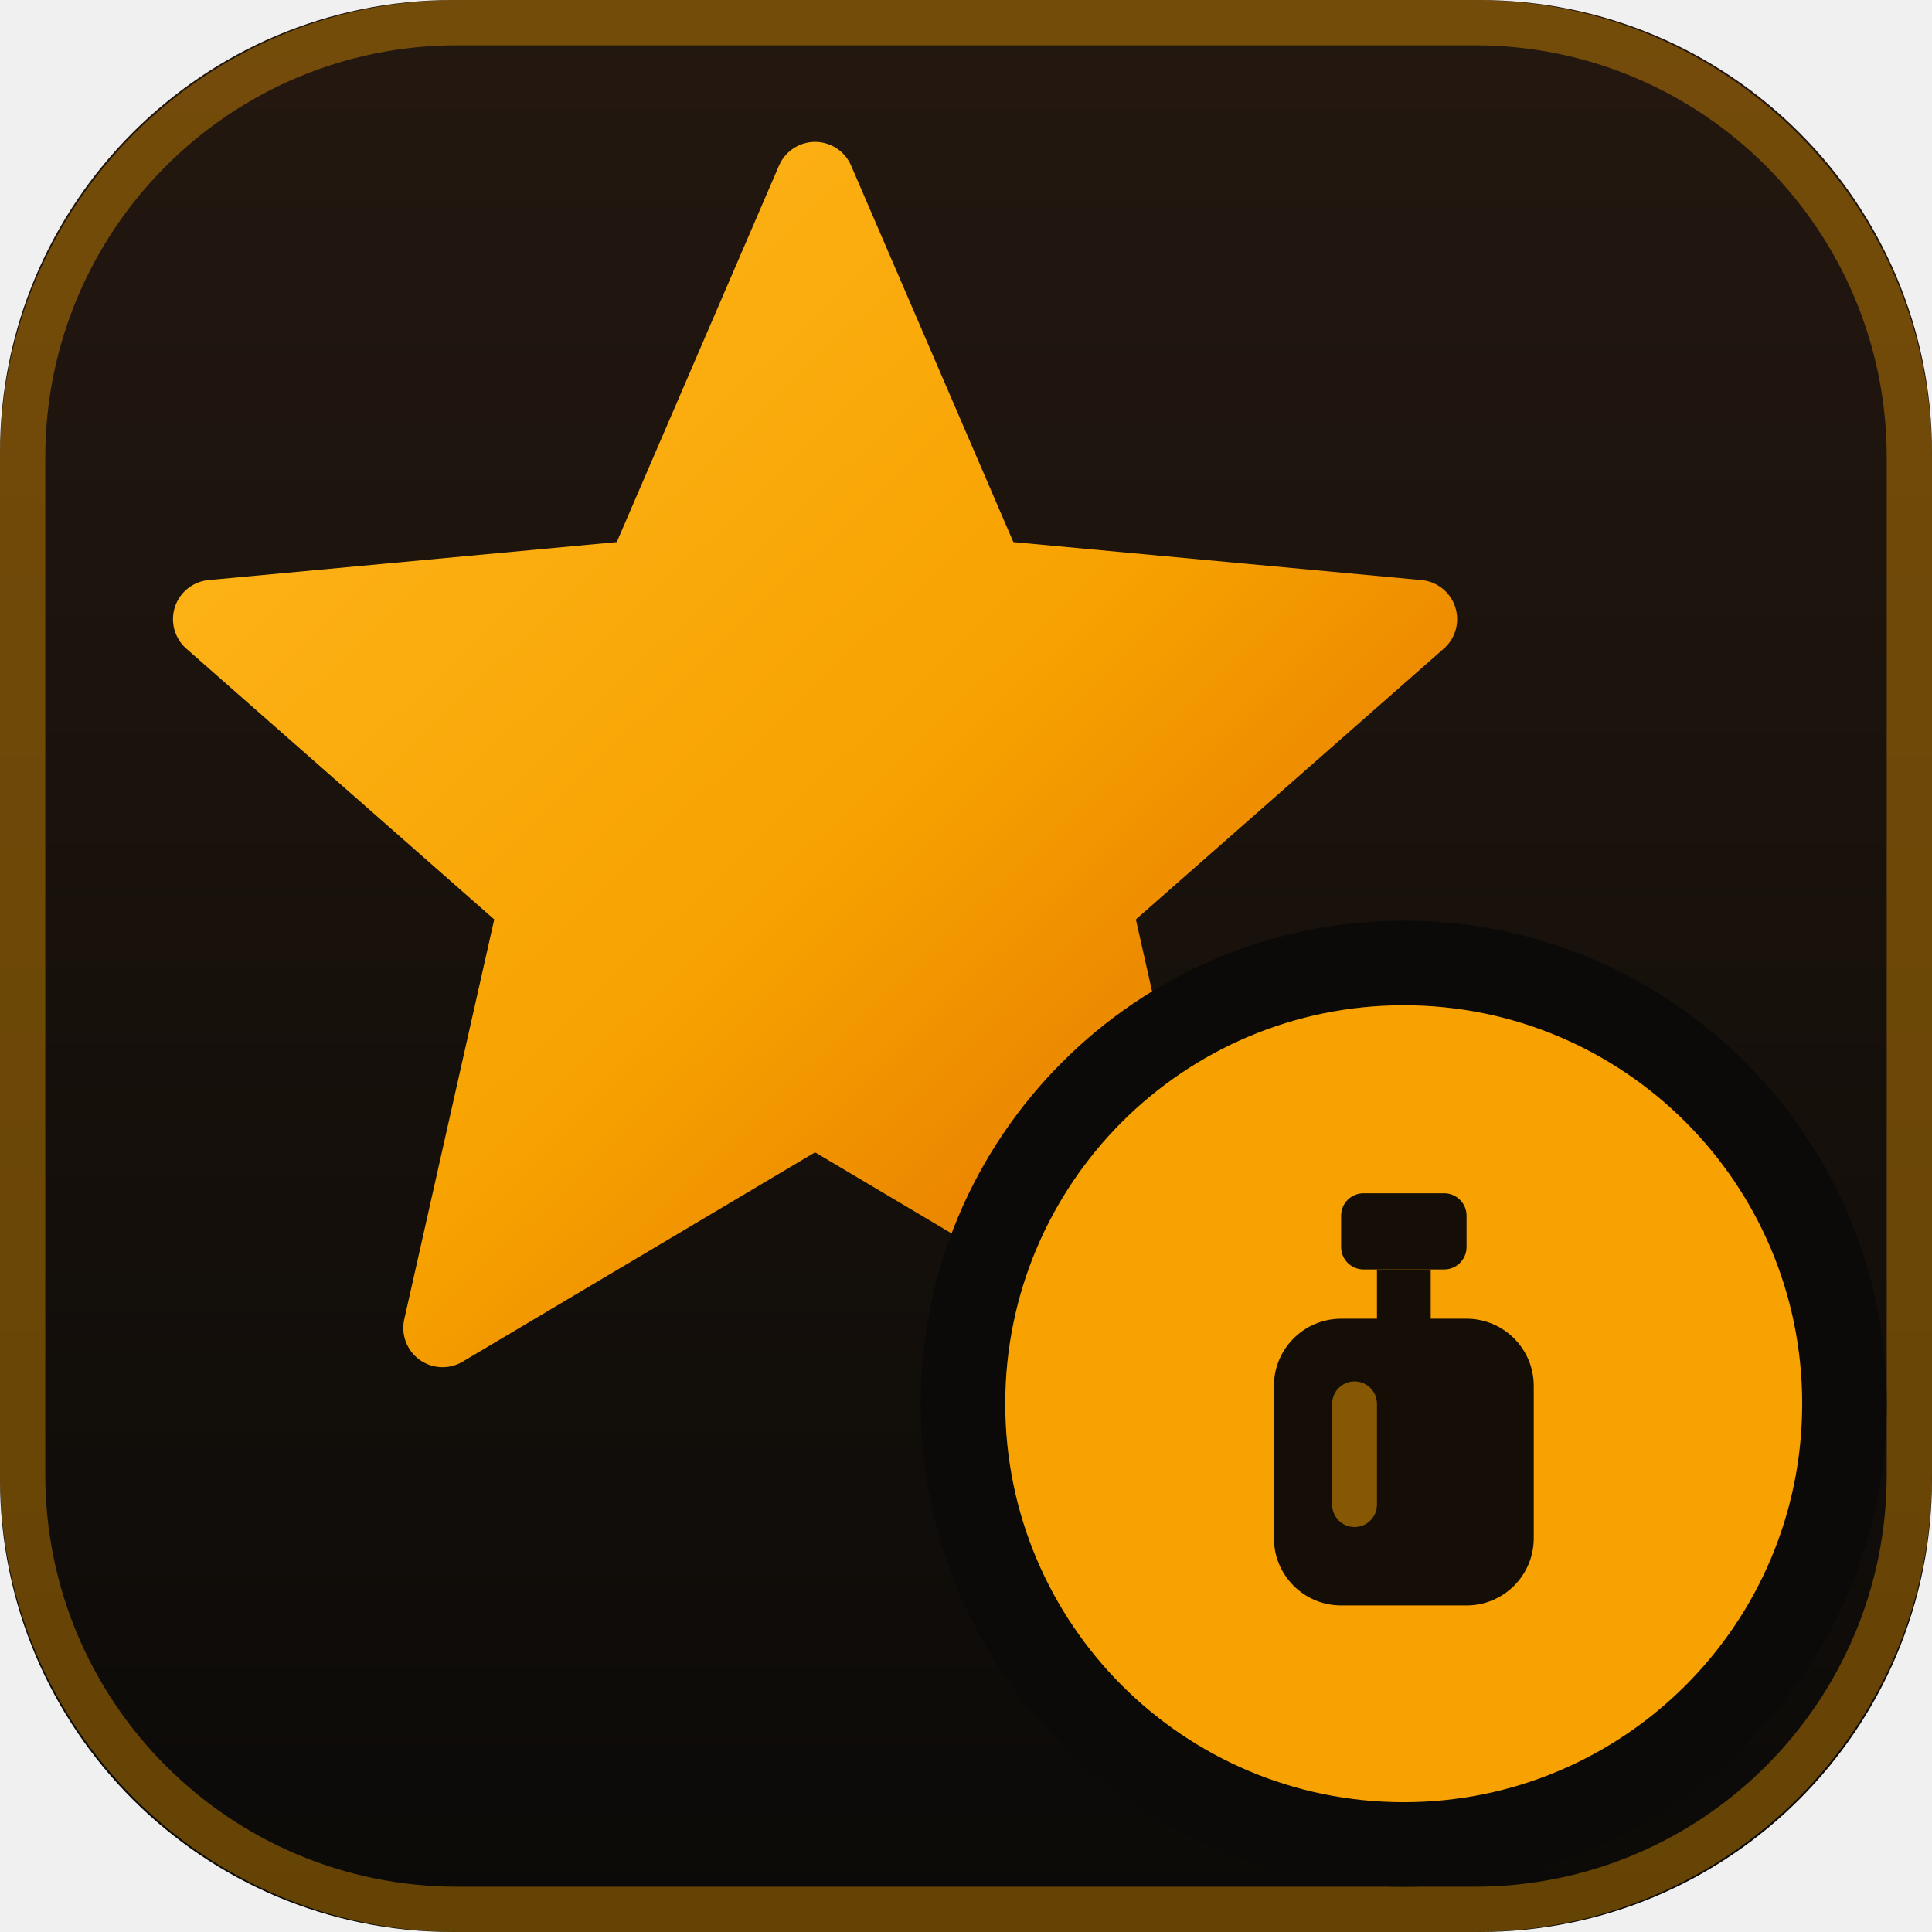
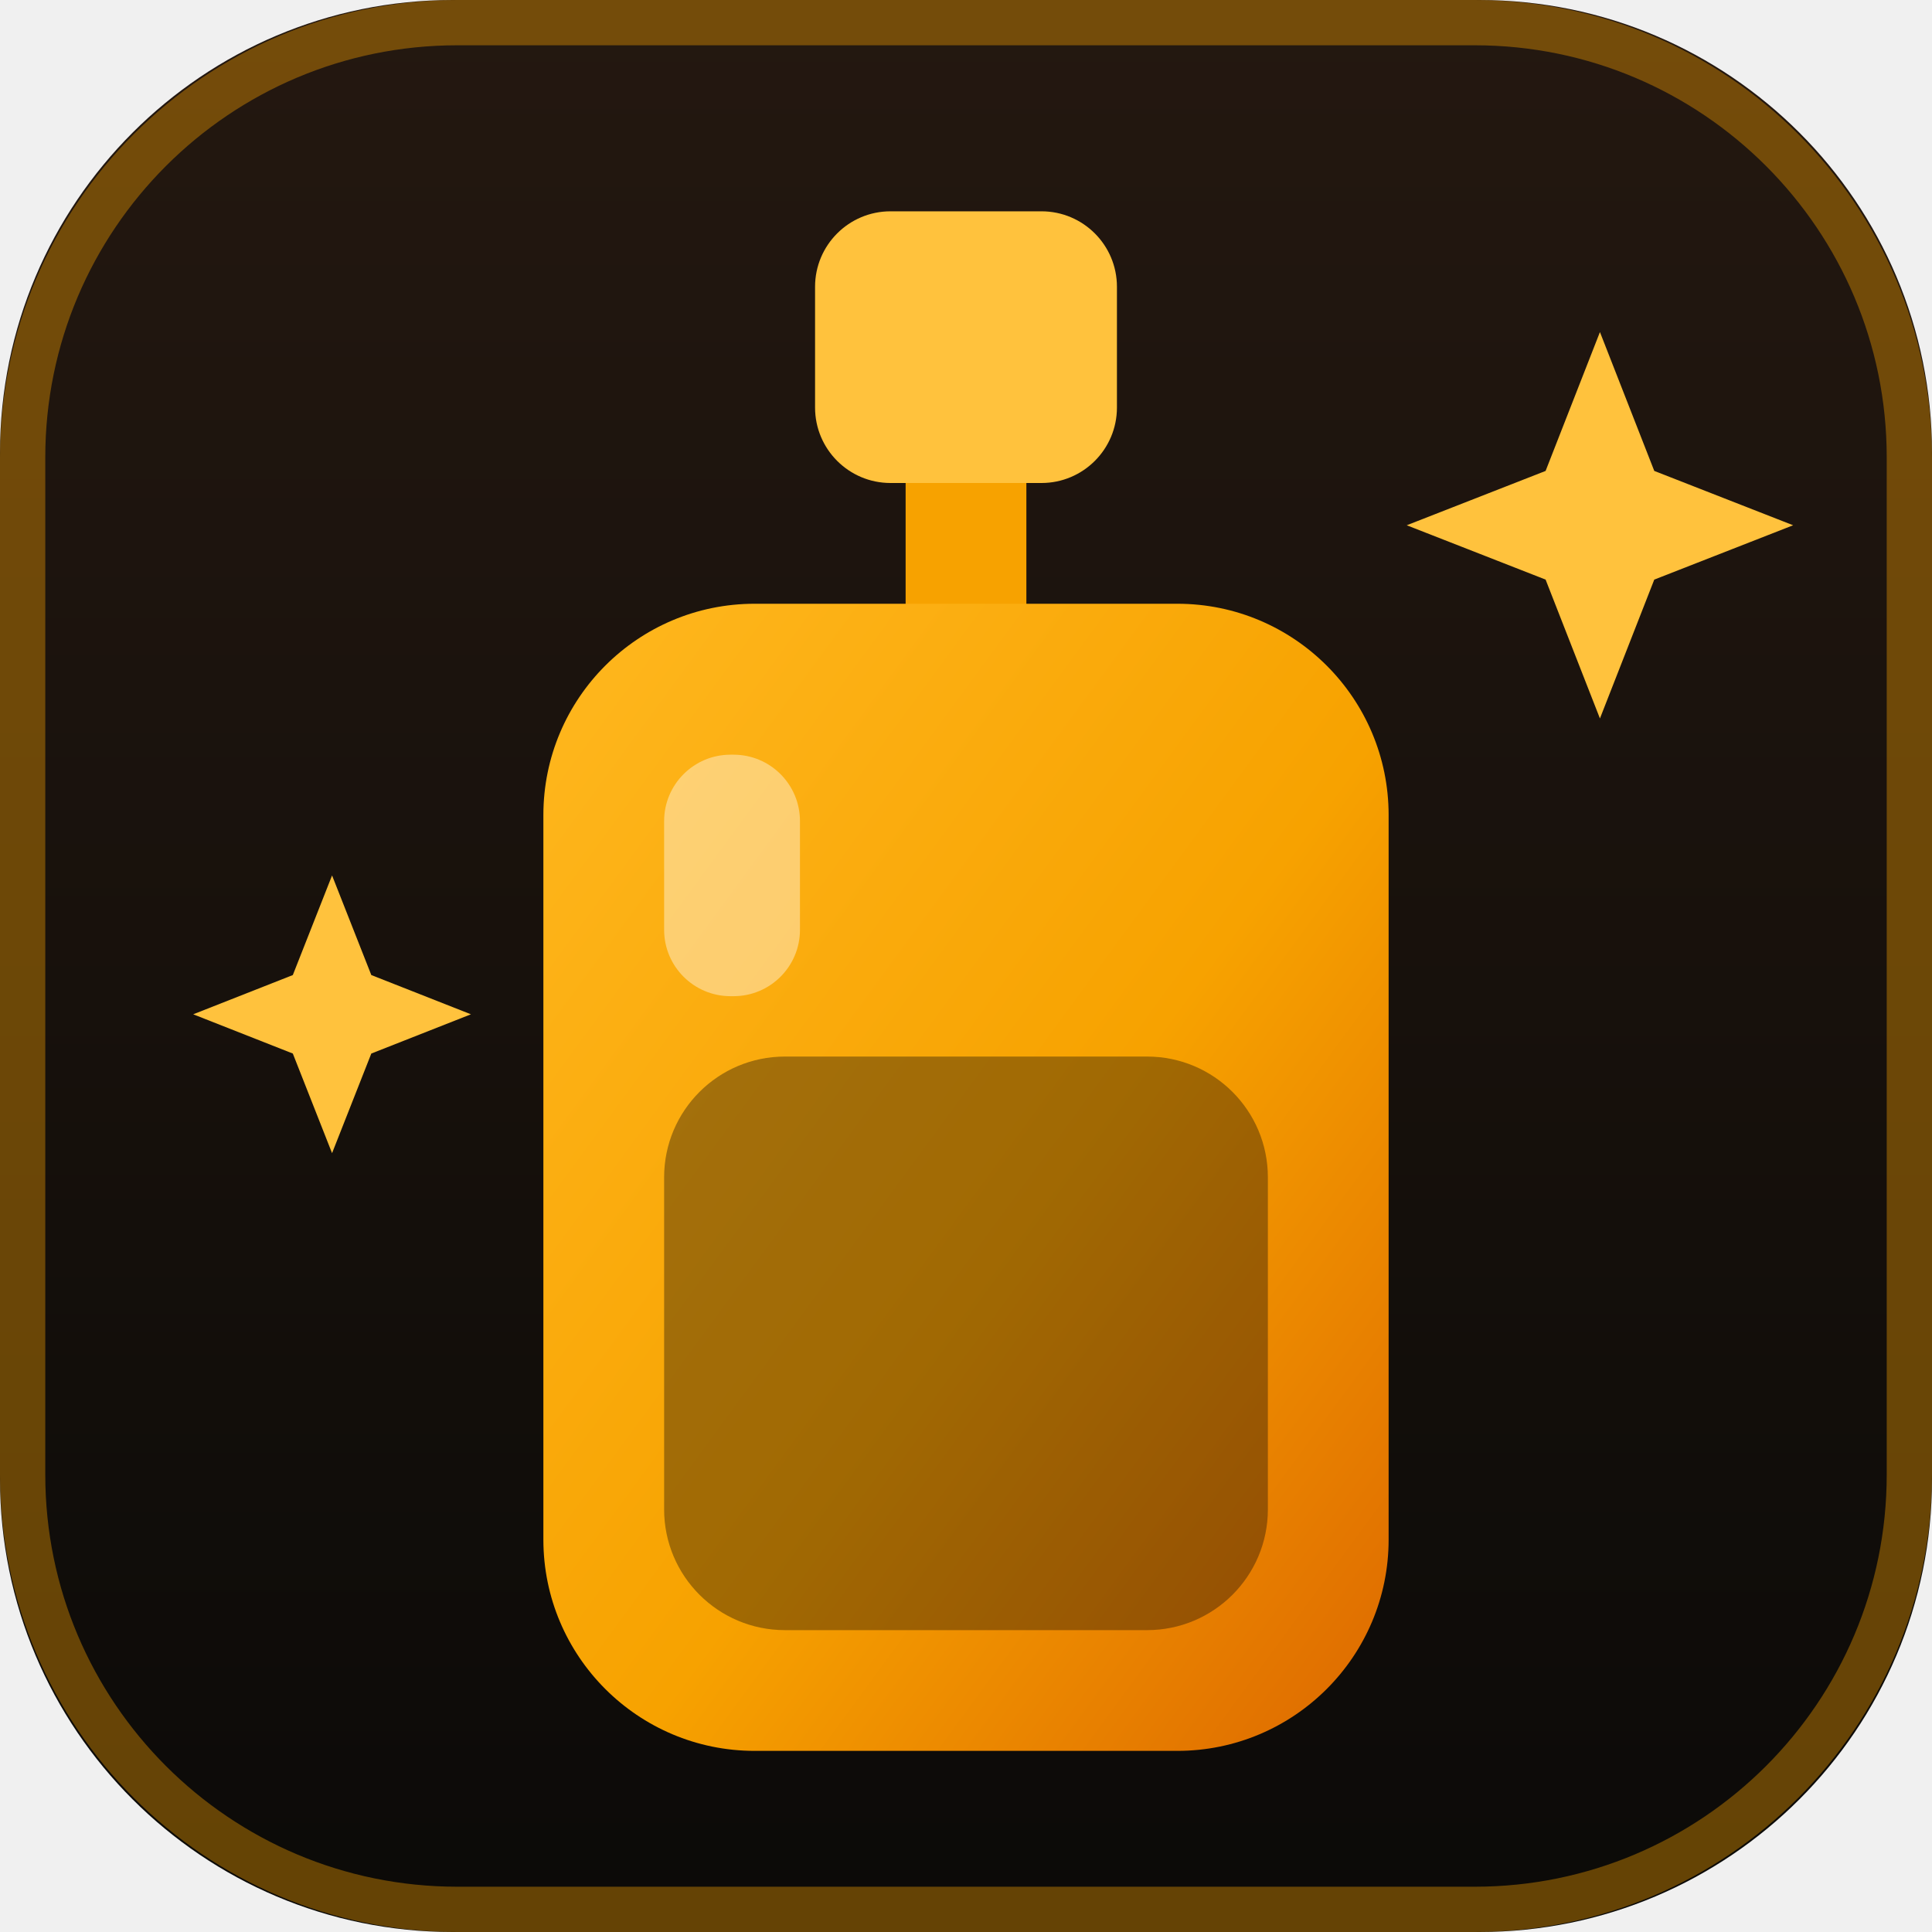
<svg xmlns="http://www.w3.org/2000/svg" viewBox="0 0 64 64" width="64" height="64">
  <defs>
    <linearGradient id="bg" x1="0" y1="0" x2="0" y2="1">
      <stop offset="0" stop-color="#241810" />
      <stop offset="1" stop-color="#0b0a08" />
    </linearGradient>
    <linearGradient id="gd" x1="0" y1="0" x2="1" y2="1">
      <stop offset="0" stop-color="#ffb81f" />
      <stop offset=".55" stop-color="#f7a200" />
      <stop offset="1" stop-color="#dd6800" />
    </linearGradient>
  </defs>
  <rect width="64" height="64" rx="15" fill="url(#bg)" />
  <rect x=".75" y=".75" width="62.5" height="62.5" rx="14.4" fill="none" stroke="#f7a200" stroke-opacity=".38" stroke-width="1.5" />
-   <polygon points="27.00,6.00 32.68,19.18 46.97,20.51 36.19,29.99 39.34,43.99 27.00,36.66 14.66,43.99 17.81,29.99 7.03,20.51 21.32,19.18" fill="url(#gd)" stroke="url(#gd)" stroke-width="2.6" stroke-linejoin="round" />
-   <circle cx="46.5" cy="46.5" r="16" fill="#0b0a08" />
-   <circle cx="46.5" cy="46.5" r="13.2" fill="#f7a200" />
-   <g transform="translate(37.6 37.6) scale(.742)" fill="#150e07">
-     <rect x="9.2" y="2.6" width="5.6" height="3.4" rx="1" />
-     <rect x="10.8" y="6" width="2.4" height="2.4" />
-     <rect x="6.2" y="8.2" width="11.6" height="12.8" rx="3" />
-     <rect x="8.8" y="11" width="2" height="6.5" rx="1" fill="#f7a200" opacity=".5" />
-   </g>
+   <rect x="27" y="7" width="10" height="9" rx="2.5" fill="#ffc23d" />
+   <rect x="30" y="16" width="4" height="4.5" fill="#f7a200" />
+   <rect x="18" y="20" width="28" height="38" rx="7" fill="url(#gd)" />
+   <rect x="22" y="35" width="20" height="19" rx="4" fill="#150e07" opacity=".38" />
+   <rect x="22" y="25" width="4.5" height="8" rx="2.2" fill="#fff" opacity=".4" />
+   <path d="M53 11 l1.8 4.6 4.6 1.8-4.6 1.8L53 23.8l-1.8-4.6-4.6-1.8 4.6-1.8z" fill="#ffc23d" />
+   <path d="M11 29 l1.3 3.3 3.3 1.3-3.3 1.3L11 38.2l-1.3-3.3-3.3-1.3 3.3-1.3z" fill="#ffc23d" />
</svg>
